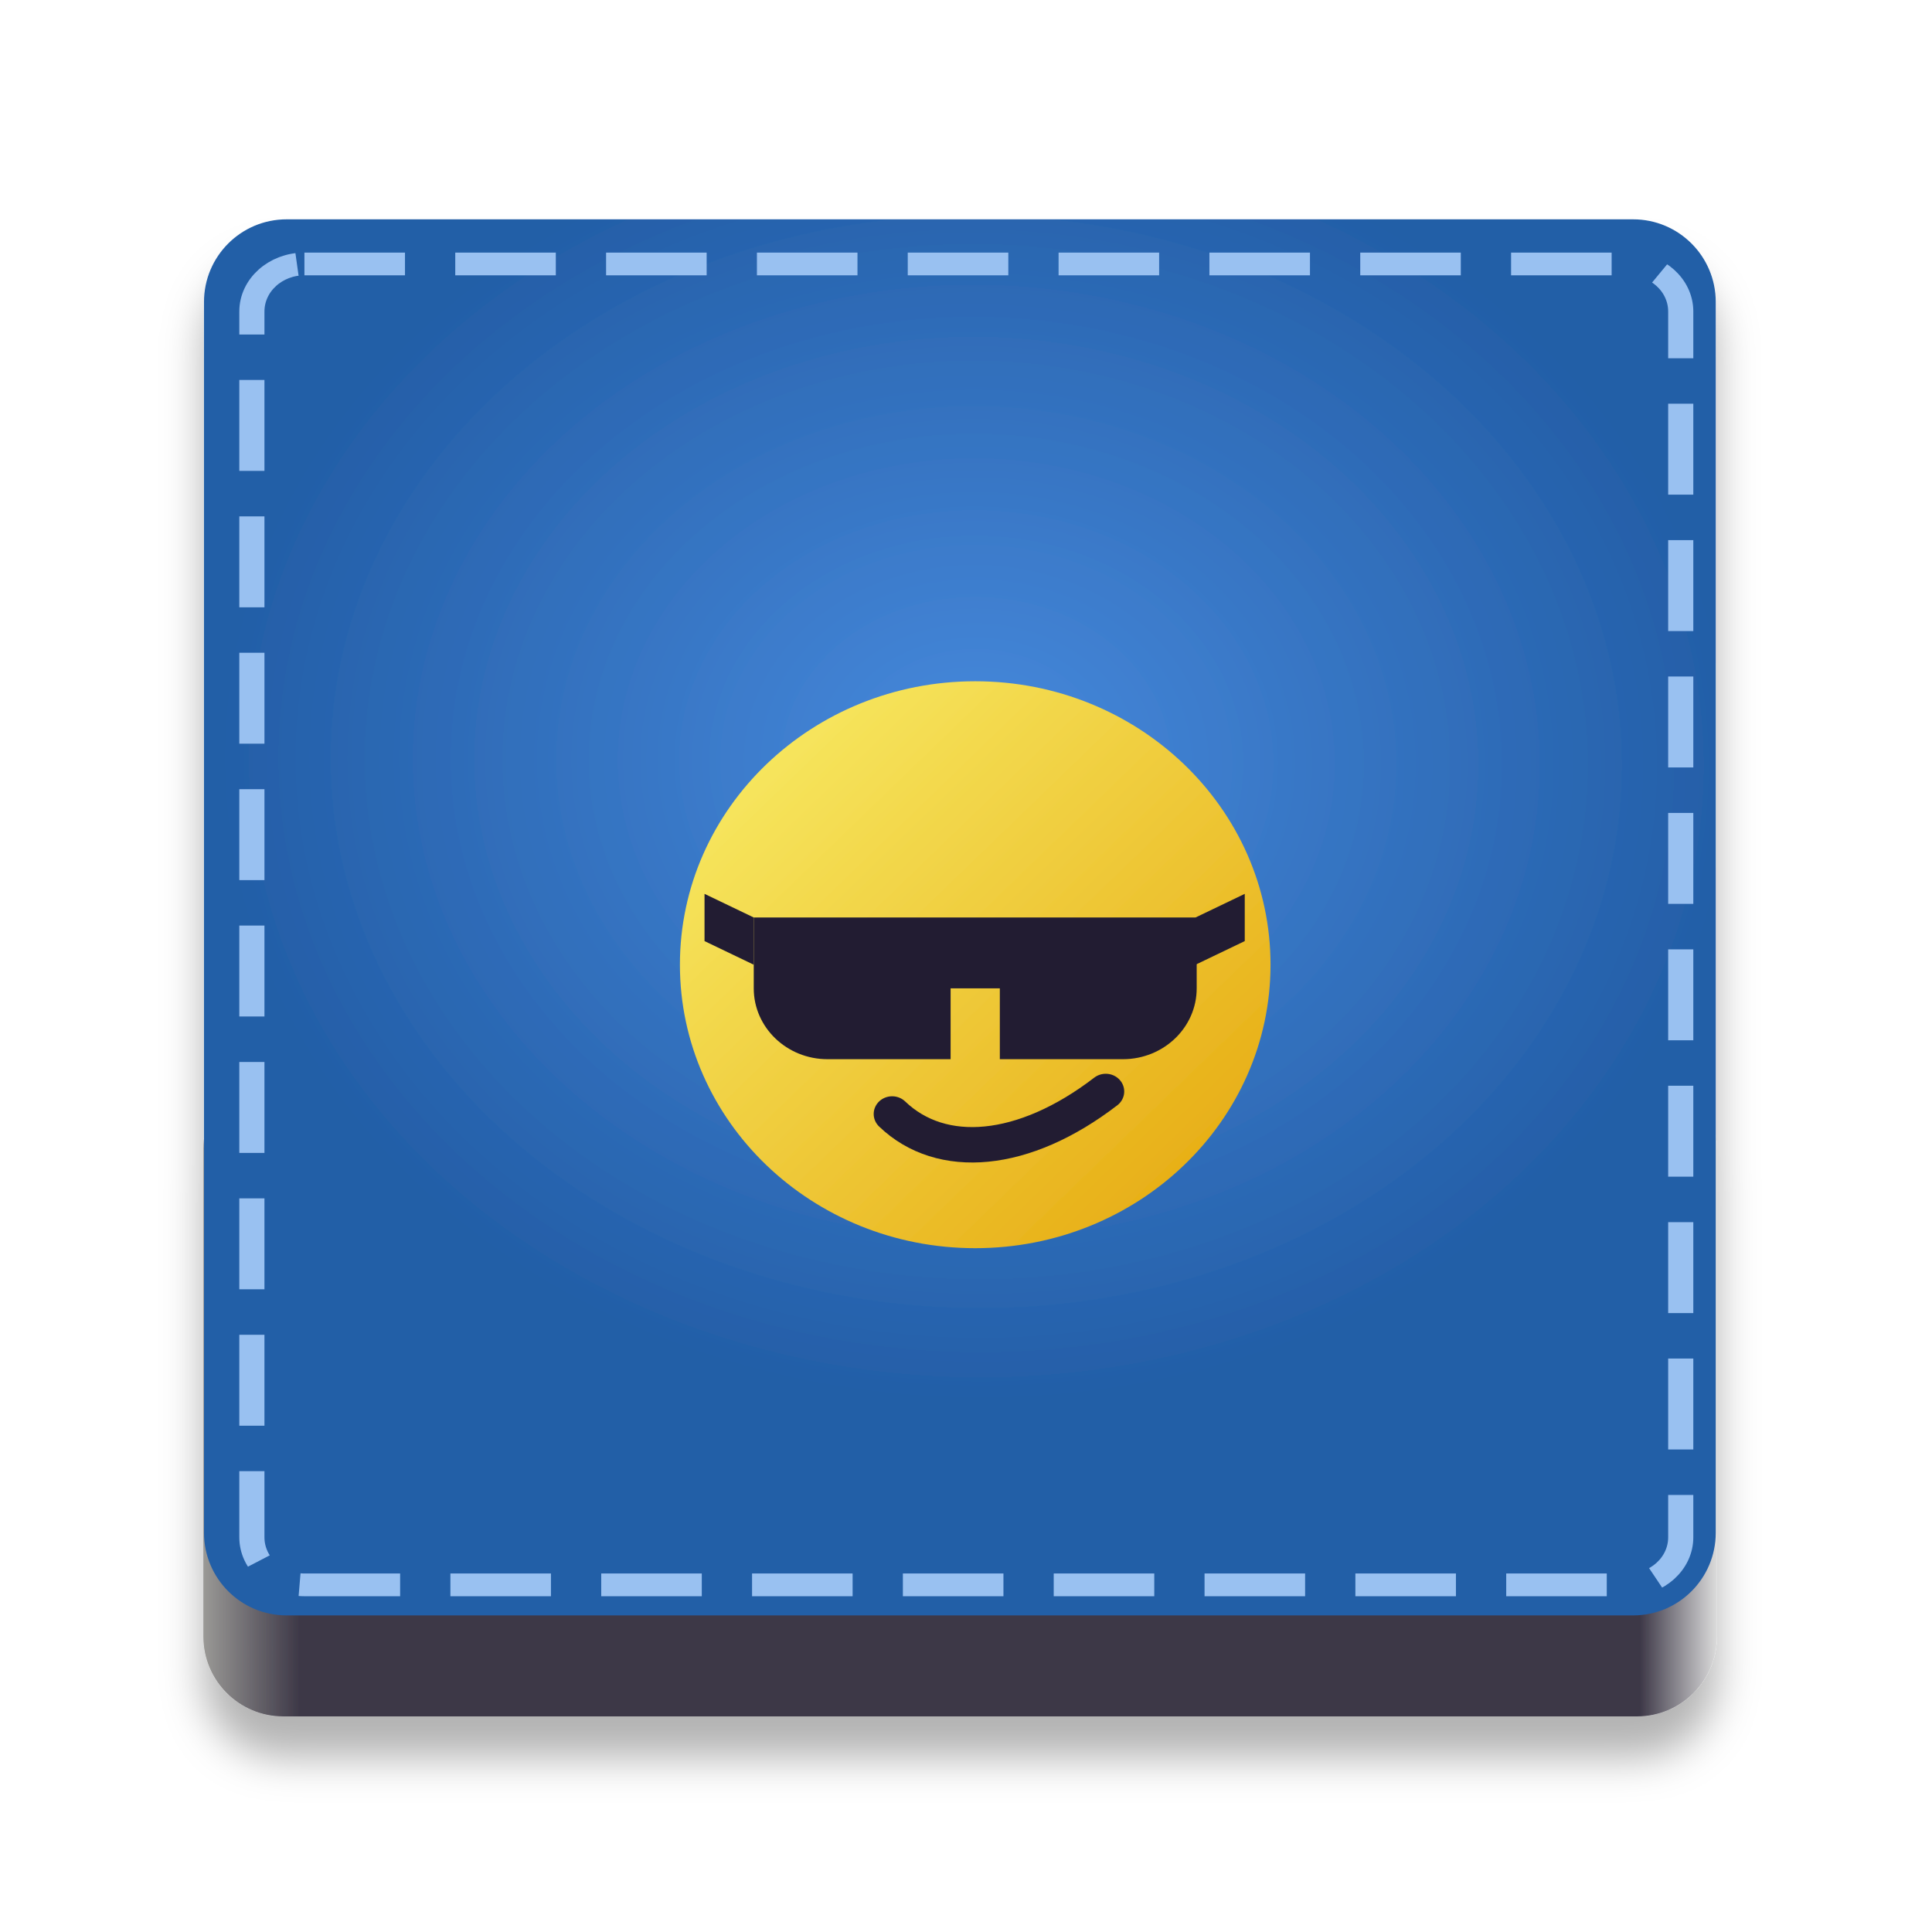
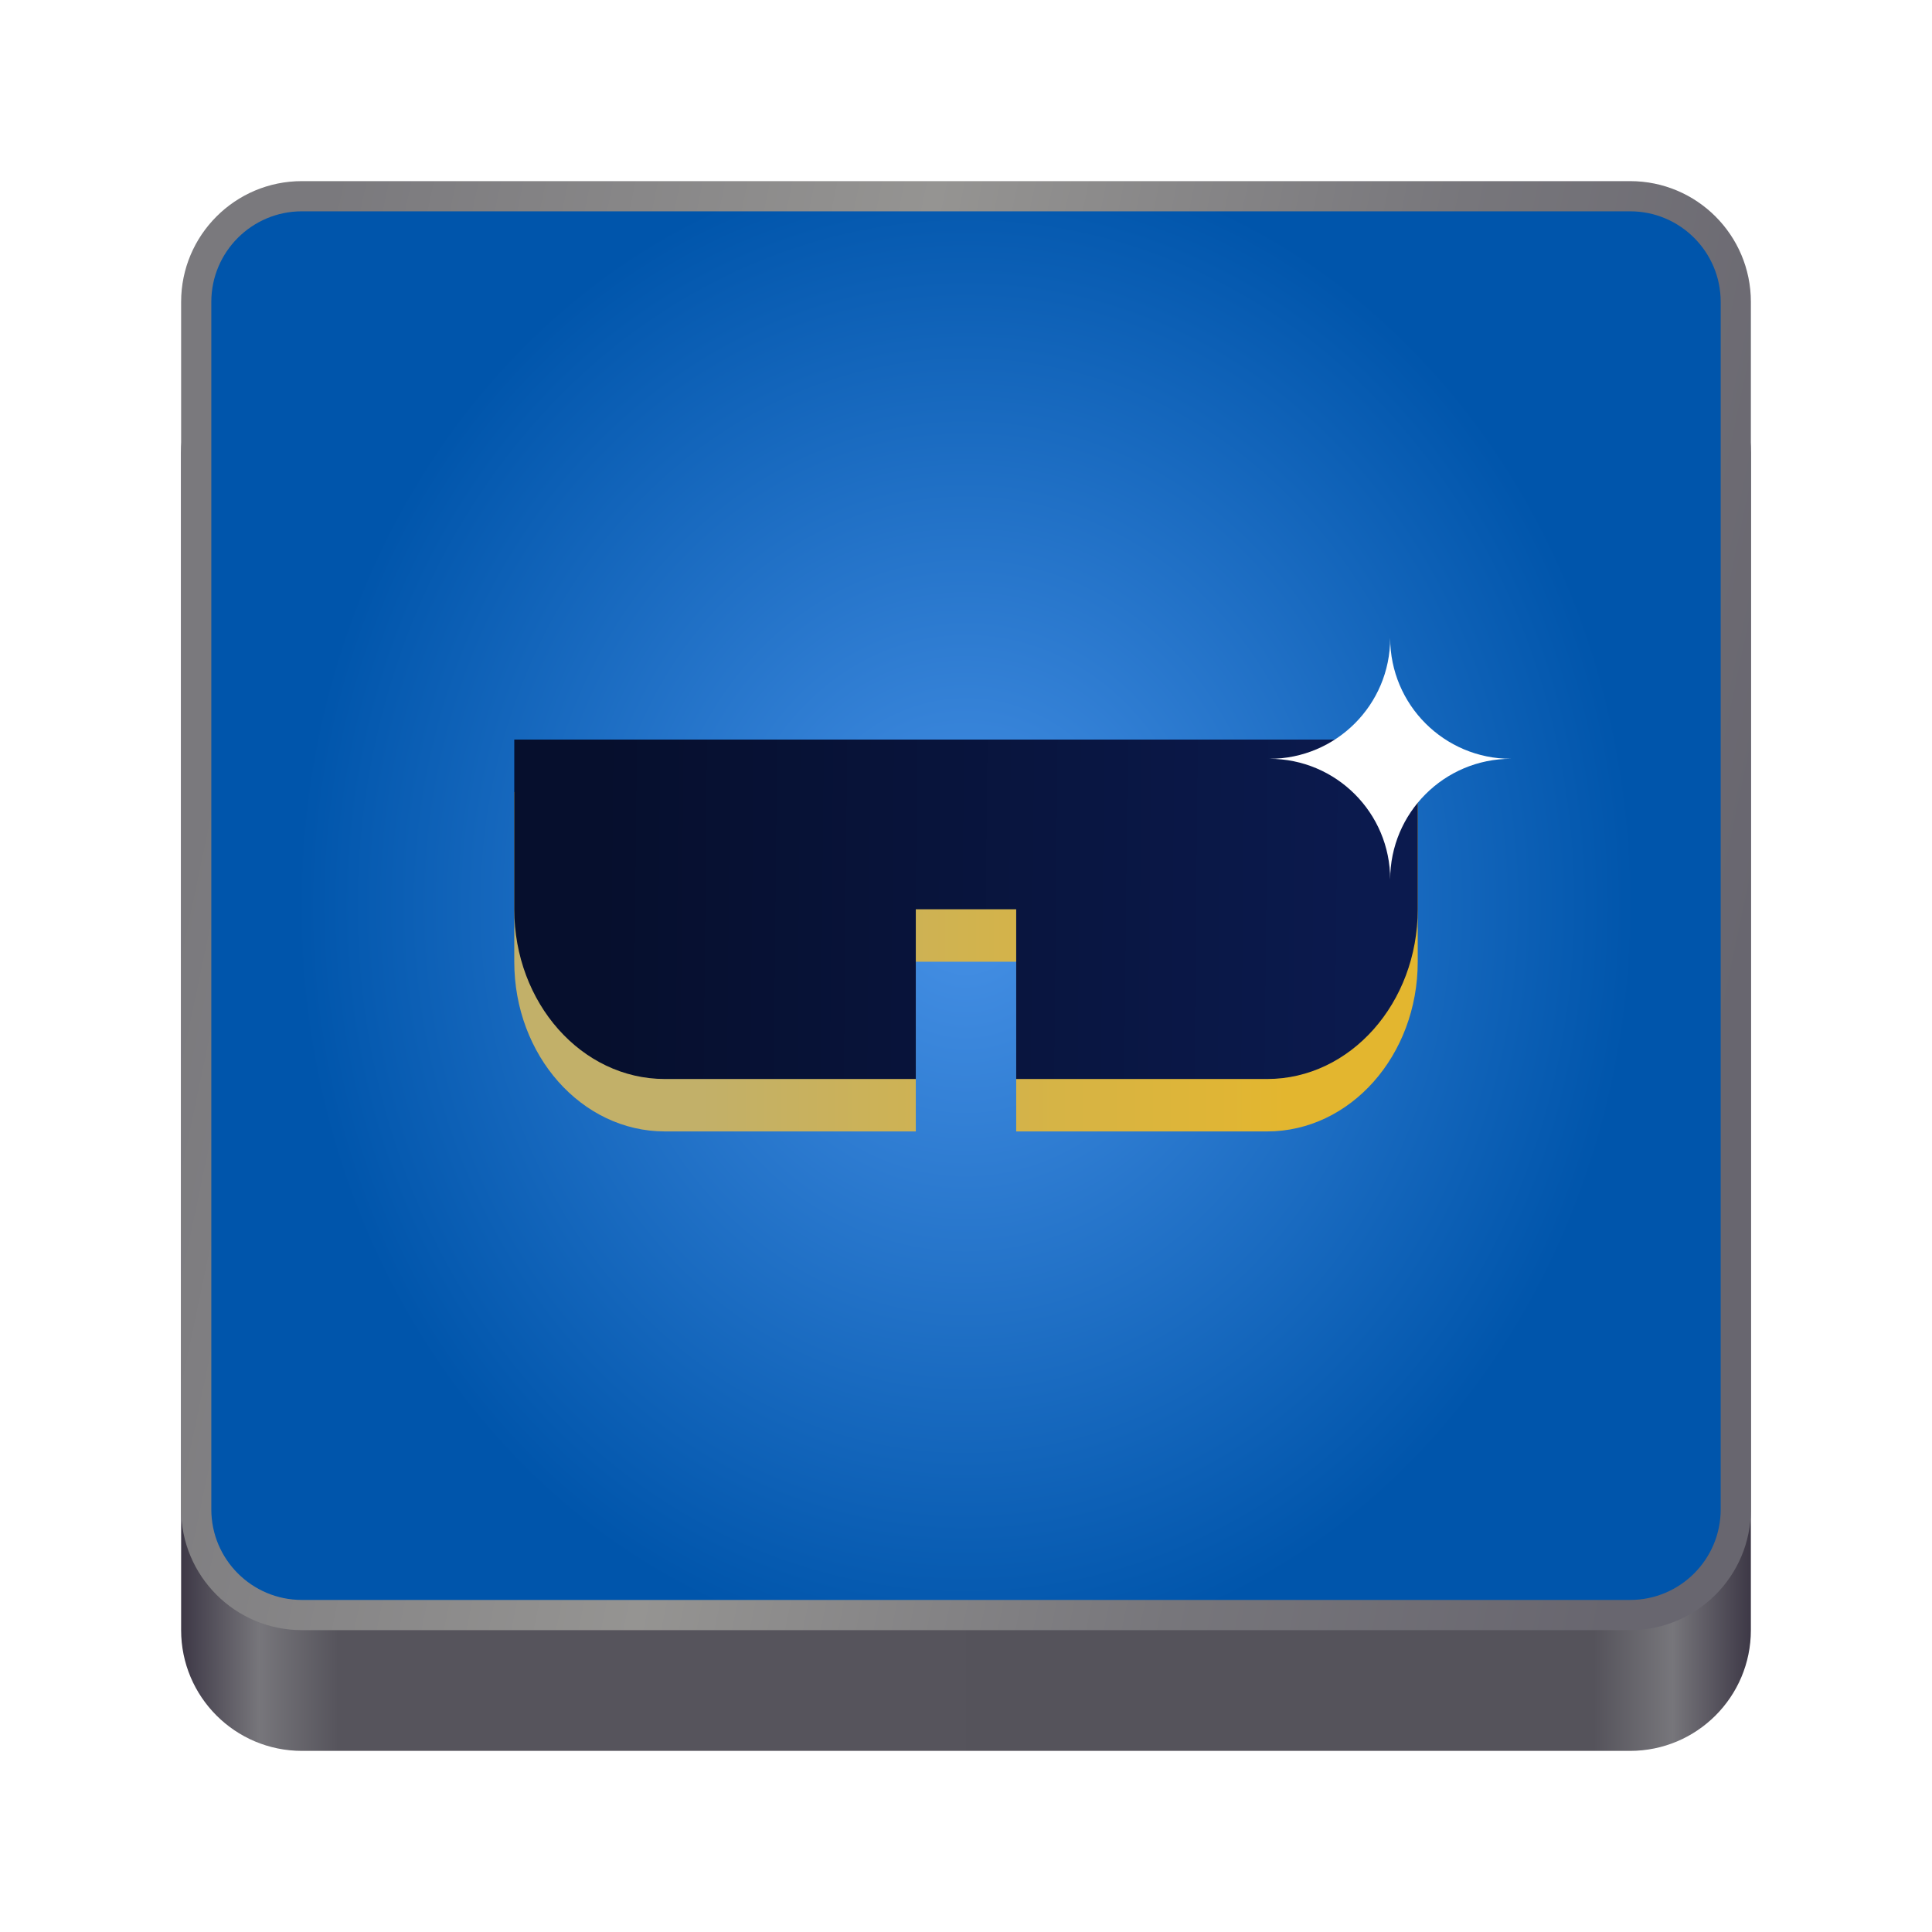
- <svg xmlns="http://www.w3.org/2000/svg" width="128" height="128" viewBox="0 0 33.867 33.867" version="1.1" id="svg1">
-   <defs id="defs1">
-     <filter id="shadow" x="-50%" y="-50%" width="200%" height="200%">
-       <feGaussianBlur in="SourceAlpha" stdDeviation="2" />
-       <feOffset dx="0" dy="4" result="offsetblur" />
-       <feComponentTransfer>
-         <feFuncA type="linear" slope="0.3" />
-       </feComponentTransfer>
-       <feMerge>
-         <feMergeNode />
-         <feMergeNode in="SourceGraphic" />
-       </feMerge>
-     </filter>
-     <linearGradient id="sunGradient" x1="0%" y1="0%" x2="100%" y2="100%">
-       <stop offset="0" style="stop-color:#f9f06b;stop-opacity:1" />
-       <stop offset="1" style="stop-color:#e5a50a;stop-opacity:1" />
+ <svg xmlns="http://www.w3.org/2000/svg" xmlns:ns1="https://boxy-svg.com" height="128px" viewBox="0 0 128 128" width="128px">
+   <defs>
+     <radialGradient gradientUnits="userSpaceOnUse" cx="64" cy="60" r="50" id="gradient-2" gradientTransform="matrix(0.887471, 0.004686, -0.00528, 0.999986, 7.518615, -0.299049)">
+       <stop offset="0" style="stop-color: rgb(71, 145, 230);" />
+       <stop offset="1" style="stop-color: rgb(0, 85, 171);" />
+     </radialGradient>
+     <linearGradient gradientUnits="userSpaceOnUse" x1="0" y1="-2.267" x2="0" y2="3.733" id="gradient-0" gradientTransform="matrix(-0.009142, 0.887232, -2.560409, -0.02077, 2.285055, -0.667464)" spreadMethod="pad">
+       <stop offset="0" style="stop-color: rgb(11, 26, 78);" />
+       <stop offset="1" style="stop-color: rgb(2.284% 5.982% 17.582%)" />
    </linearGradient>
-     <radialGradient gradientUnits="userSpaceOnUse" cx="23.413" cy="63.829" r="73.411" id="gradient-0" gradientTransform="matrix(-0.015548, 0.846116, -0.999832, -0.018373, 128.2863, 25.7014)">
-       <stop offset="0" style="stop-opacity: 1; stop-color: rgb(72, 138, 221);" />
-       <stop offset="1" style="stop-opacity: 1; stop-color: rgb(35, 94, 167);" />
+     <linearGradient gradientUnits="userSpaceOnUse" x1="0" y1="-2" x2="0" y2="4" id="gradient-3" gradientTransform="matrix(0.000755, -0.887267, 1.942026, 0.0013, -1.38541, 0.438924)">
+       <stop offset="0" style="stop-color: rgb(194, 176, 105);" />
+       <stop offset="1" style="stop-color: rgb(227, 182, 47);" />
+     </linearGradient>
+     <radialGradient gradientUnits="userSpaceOnUse" cx="145.435" cy="57.514" r="5.5" id="gradient-1" gradientTransform="matrix(1.454546, 0, 0, 1.454546, -119.4386, -33.38401)">
+       <stop offset="0" style="stop-color: rgb(255, 255, 255);" />
+       <stop offset="1" style="stop-color: rgb(255, 255, 255);" />
    </radialGradient>
-     <linearGradient id="linearGradient56" gradientUnits="userSpaceOnUse" x1="-148.804" y1="278.211" x2="-76.804" y2="278.211" href="#linearGradient1" gradientTransform="matrix(2.035446, 0, 0, 1.305846, 292.1291, -257.8577)" />
-     <linearGradient id="linearGradient1">
-       <stop style="stop-color:#9a9996;stop-opacity:1;" offset="0" id="stop4" />
-       <stop style="stop-opacity: 1; stop-color: rgb(61, 56, 71);" offset="0.064" id="stop8" />
-       <stop style="stop-opacity: 1; stop-color: rgb(61, 56, 71);" offset="0.148" id="stop9" />
-       <stop style="stop-opacity: 1; stop-color: rgb(61, 56, 71);" offset="0.863" id="stop7" />
-       <stop style="stop-opacity: 1; stop-color: rgb(61, 56, 71);" offset="0.895" id="stop6" />
-       <stop style="stop-opacity: 1; stop-color: rgb(61, 56, 71);" offset="0.949" id="stop10" />
-       <stop style="stop-color:#dbdbdb;stop-opacity:1;" offset="1" id="stop5" />
-     </linearGradient>
  </defs>
-   <g id="layer1" transform="translate(-32.27917,-138.6417)" />
-   <g filter="url(#shadow)" style="" transform="matrix(0.181034, 0, 0, 0.181034, 5.508938, 5.324891)">
-     <rect x="-10.625" y="12.447" width="146.306" height="124.286" rx="8" ry="8" style="fill-rule: evenodd; paint-order: stroke markers; fill: rgb(61, 56, 70);" />
-     <rect rx="7.733" ry="7.733" y="74.102" x="-10.741" style="display: inline; fill: url(&quot;#linearGradient56&quot;); fill-opacity: 1; stroke-width: 0.818;" width="146.552" height="62.681" id="rect41" />
-     <rect x="-10.677" y="-8.176" width="146.381" height="135.183" rx="8" ry="8" style="fill: url(&quot;#gradient-0&quot;);" />
-     <g transform="matrix(2.382862, 0, 0, 2.28726, 64, 64)" style="">
-       <circle r="12" style="stroke-width: 1.285px;" fill="url(#sunGradient)" />
-       <path d="M -9 -2 H 9 V 1 A 3 3 0 0 1 6 4 H 1 V 1 H -1 V 4 H -6 A 3 3 0 0 1 -9 1 Z" fill="#241f31" />
-       <path d="M -9 -2 L -11 -3 V -1 L -9 0 Z" fill="#241f31" />
-       <path d="M 8.953 -2 L 10.953 -3 L 10.953 -1 L 8.953 0 L 8.953 -2 Z" fill="#241f31" />
-       <path d="M -3.376 6.319 C -1.376 8.319 1.972 8.033 5.305 5.366" stroke-width="1.5" stroke-linecap="round" stroke="#241f31" fill="none" />
+   <linearGradient id="a" gradientUnits="userSpaceOnUse" x1="12" x2="116" y1="64" y2="64">
+     <stop offset="0" stop-color="#3d3846" />
+     <stop offset="0.05" stop-color="#77767b" />
+     <stop offset="0.1" style="stop-color: rgb(86, 84, 92);" />
+     <stop offset="0.9" style="stop-color: rgb(85, 83, 91);" />
+     <stop offset="0.95" stop-color="#77767b" />
+     <stop offset="1" stop-color="#3d3846" />
+   </linearGradient>
+   <linearGradient id="b" gradientUnits="userSpaceOnUse" x1="12" x2="112.041" y1="60" y2="80.988">
+     <stop offset="0" style="stop-color: rgb(122, 121, 125);" />
+     <stop offset="0.384" style="stop-color: rgb(149, 148, 146);" />
+     <stop offset="0.721" style="stop-color: rgb(119, 118, 123);" />
+     <stop offset="1" style="stop-color: rgb(104, 102, 111);" />
+   </linearGradient>
+   <path d="m 20 22 h 88 c 4.418 0 8 3.582 8 8 v 78 c 0 4.418 -3.582 8 -8 8 h -88 c -4.418 0 -8 -3.582 -8 -8 v -78 c 0 -4.418 3.582 -8 8 -8 z m 0 0" fill="url(#a)" />
+   <path d="m 20 12 h 88 c 4.418 0 8 3.582 8 8 v 80 c 0 4.418 -3.582 8 -8 8 h -88 c -4.418 0 -8 -3.582 -8 -8 v -80 c 0 -4.418 3.582 -8 8 -8 z m 0 0" fill="url(#b)" />
+   <path d="m 20 14 h 88 c 3.312 0 6 2.688 6 6 v 80 c 0 3.312 -2.688 6 -6 6 h -88 c -3.312 0 -6 -2.688 -6 -6 v -80 c 0 -3.312 2.688 -6 6 -6 z m 0 0" style="paint-order: stroke; fill: url(&quot;#gradient-2&quot;);" />
+   <g id="svg1" transform="matrix(1.781442, 0, 0, 2.044286, 120.0849, -71.56977)" style="">
+     <g id="layer1" transform="matrix(1, 0, 0, 1, 25.63736, -85.62053)" />
+     <g style="" transform="matrix(0.144827, 0, 0, 0.142241, 33.69799, 40.2766)">
+       <g transform="matrix(12.88892, 0, 0, 12.88892, -450.0601, 169.2036)" style="">
+         <path d="M -9 -2 H 9 V 1 A 3 3 0 0 1 6 4 H 1 V 1 H -1 V 4 H -6 A 3 3 0 0 1 -9 1 Z" style="fill: url(&quot;#gradient-3&quot;);" />
+       </g>
    </g>
-   </g>
-   <g style="" transform="matrix(0.220333, 0, 0, 0.199255, 2.746493, 3.219199)">
-     <rect x="7.574" y="7.065" width="113.679" height="116.207" fill="none" stroke="#99c1f1" stroke-width="2" stroke-dasharray="8 4" rx="4.181" ry="4.181" style="" />
-   </g>
-   <g id="svg11300" style="" transform="matrix(0.271662, 0, 0, 0.244248, 17.82392, 16.19452)">
-     <g transform="matrix(1, 0, 0, 1, 526.087, -183.8398)" id="g49" style="display:inline;enable-background:new">
-       <g style="stroke-width:0.905" transform="matrix(1.222222,0,0,1,-268.1282,-10.2112)" id="g43" />
-       <g id="g48" transform="translate(0,2)">
-         <g id="g44" transform="matrix(0.8,0,0,0.8,-457.2,35.6)" style="fill:#5e5c64;stroke-width:1.25" />
-         <g id="g45" transform="matrix(0.8,0,0,0.8,-457.2,35.6)" style="fill:#5e5c64;stroke-width:1.25" />
-         <g style="fill:#c0bfbc;stroke-width:1.25" transform="matrix(0.8,0,0,0.8,-457.2,28.4)" id="g47" />
+     <g style="" transform="matrix(0.822505, 0, 0, 0.733861, -85.02569, 14.95406)" />
+     <g id="svg11300" style="" transform="matrix(0.271662, 0, 0, 0.244248, 75.74046, 69.21566)">
+       <g transform="matrix(1, 0, 0, 1, 526.087, -183.8398)" id="g49" style="display:inline;enable-background:new">
+         <g style="stroke-width:0.905" transform="matrix(1.222222,0,0,1,-268.1282,-10.2112)" id="g43" />
+         <g id="g48" transform="translate(0,2)">
+           <g id="g44" transform="matrix(0.8,0,0,0.8,-457.2,35.6)" style="fill:#5e5c64;stroke-width:1.25" />
+           <g id="g45" transform="matrix(0.8,0,0,0.8,-457.2,35.6)" style="fill:#5e5c64;stroke-width:1.25" />
+           <g style="fill:#c0bfbc;stroke-width:1.25" transform="matrix(0.8,0,0,0.8,-457.2,28.4)" id="g47" />
+         </g>
      </g>
    </g>
  </g>
+   <g id="group-1" transform="matrix(1.781442, 0, 0, 2.044286, 120.0849, -74.04241)" style="">
+     <g id="group-2" transform="matrix(1, 0, 0, 1, 25.63736, -85.62053)" />
+     <g style="" transform="matrix(0.144827, 0, 0, 0.142241, 33.69799, 40.2766)">
+       <g transform="matrix(12.88892, 0, 0, 12.88892, -450.0601, 169.2036)" style="">
+         <path d="M -9 -2.267 L 9 -2.267 L 9 0.733 C 9 2.39 7.657 3.733 6 3.733 L 1 3.733 L 1 0.733 L -1 0.733 L -1 3.733 L -6 3.733 C -7.657 3.733 -9 2.39 -9 0.733 L -9 -2.267 Z" style="fill: url(&quot;#gradient-0&quot;); fill-rule: nonzero; paint-order: fill;" />
+       </g>
+     </g>
+     <g style="" transform="matrix(0.822505, 0, 0, 0.733861, -85.02569, 14.95406)" />
+     <g id="group-3" style="" transform="matrix(0.271662, 0, 0, 0.244248, 75.74046, 69.21566)">
+       <g transform="matrix(1, 0, 0, 1, 526.087, -183.8398)" id="group-4" style="display:inline;enable-background:new">
+         <g style="stroke-width:0.905" transform="matrix(1.222222,0,0,1,-268.1282,-10.2112)" id="group-5" />
+         <g id="group-6" transform="translate(0,2)">
+           <g id="group-7" transform="matrix(0.8,0,0,0.8,-457.2,35.6)" style="fill:#5e5c64;stroke-width:1.25" />
+           <g id="group-8" transform="matrix(0.8,0,0,0.8,-457.2,35.6)" style="fill:#5e5c64;stroke-width:1.25" />
+           <g style="fill:#c0bfbc;stroke-width:1.25" transform="matrix(0.8,0,0,0.8,-457.2,28.4)" id="group-9" />
+         </g>
+       </g>
+     </g>
+   </g>
+   <path style="fill: url(&quot;#gradient-1&quot;);" d="M 92.103 42.273 H 92.103 A 8 8 0 0 0 100.103 50.273 V 50.273 A 8 8 0 0 0 92.103 58.273 H 92.103 A 8 8 0 0 0 84.103 50.273 V 50.273 A 8 8 0 0 0 92.103 42.273 Z" ns1:shape="rect 84.103 42.273 16 16 2 13 13 2@5d6c2290" />
+   <g fill="#62c9ea" transform="matrix(1, 0, 0, 1, 69.12, -1.28)" />
</svg>
